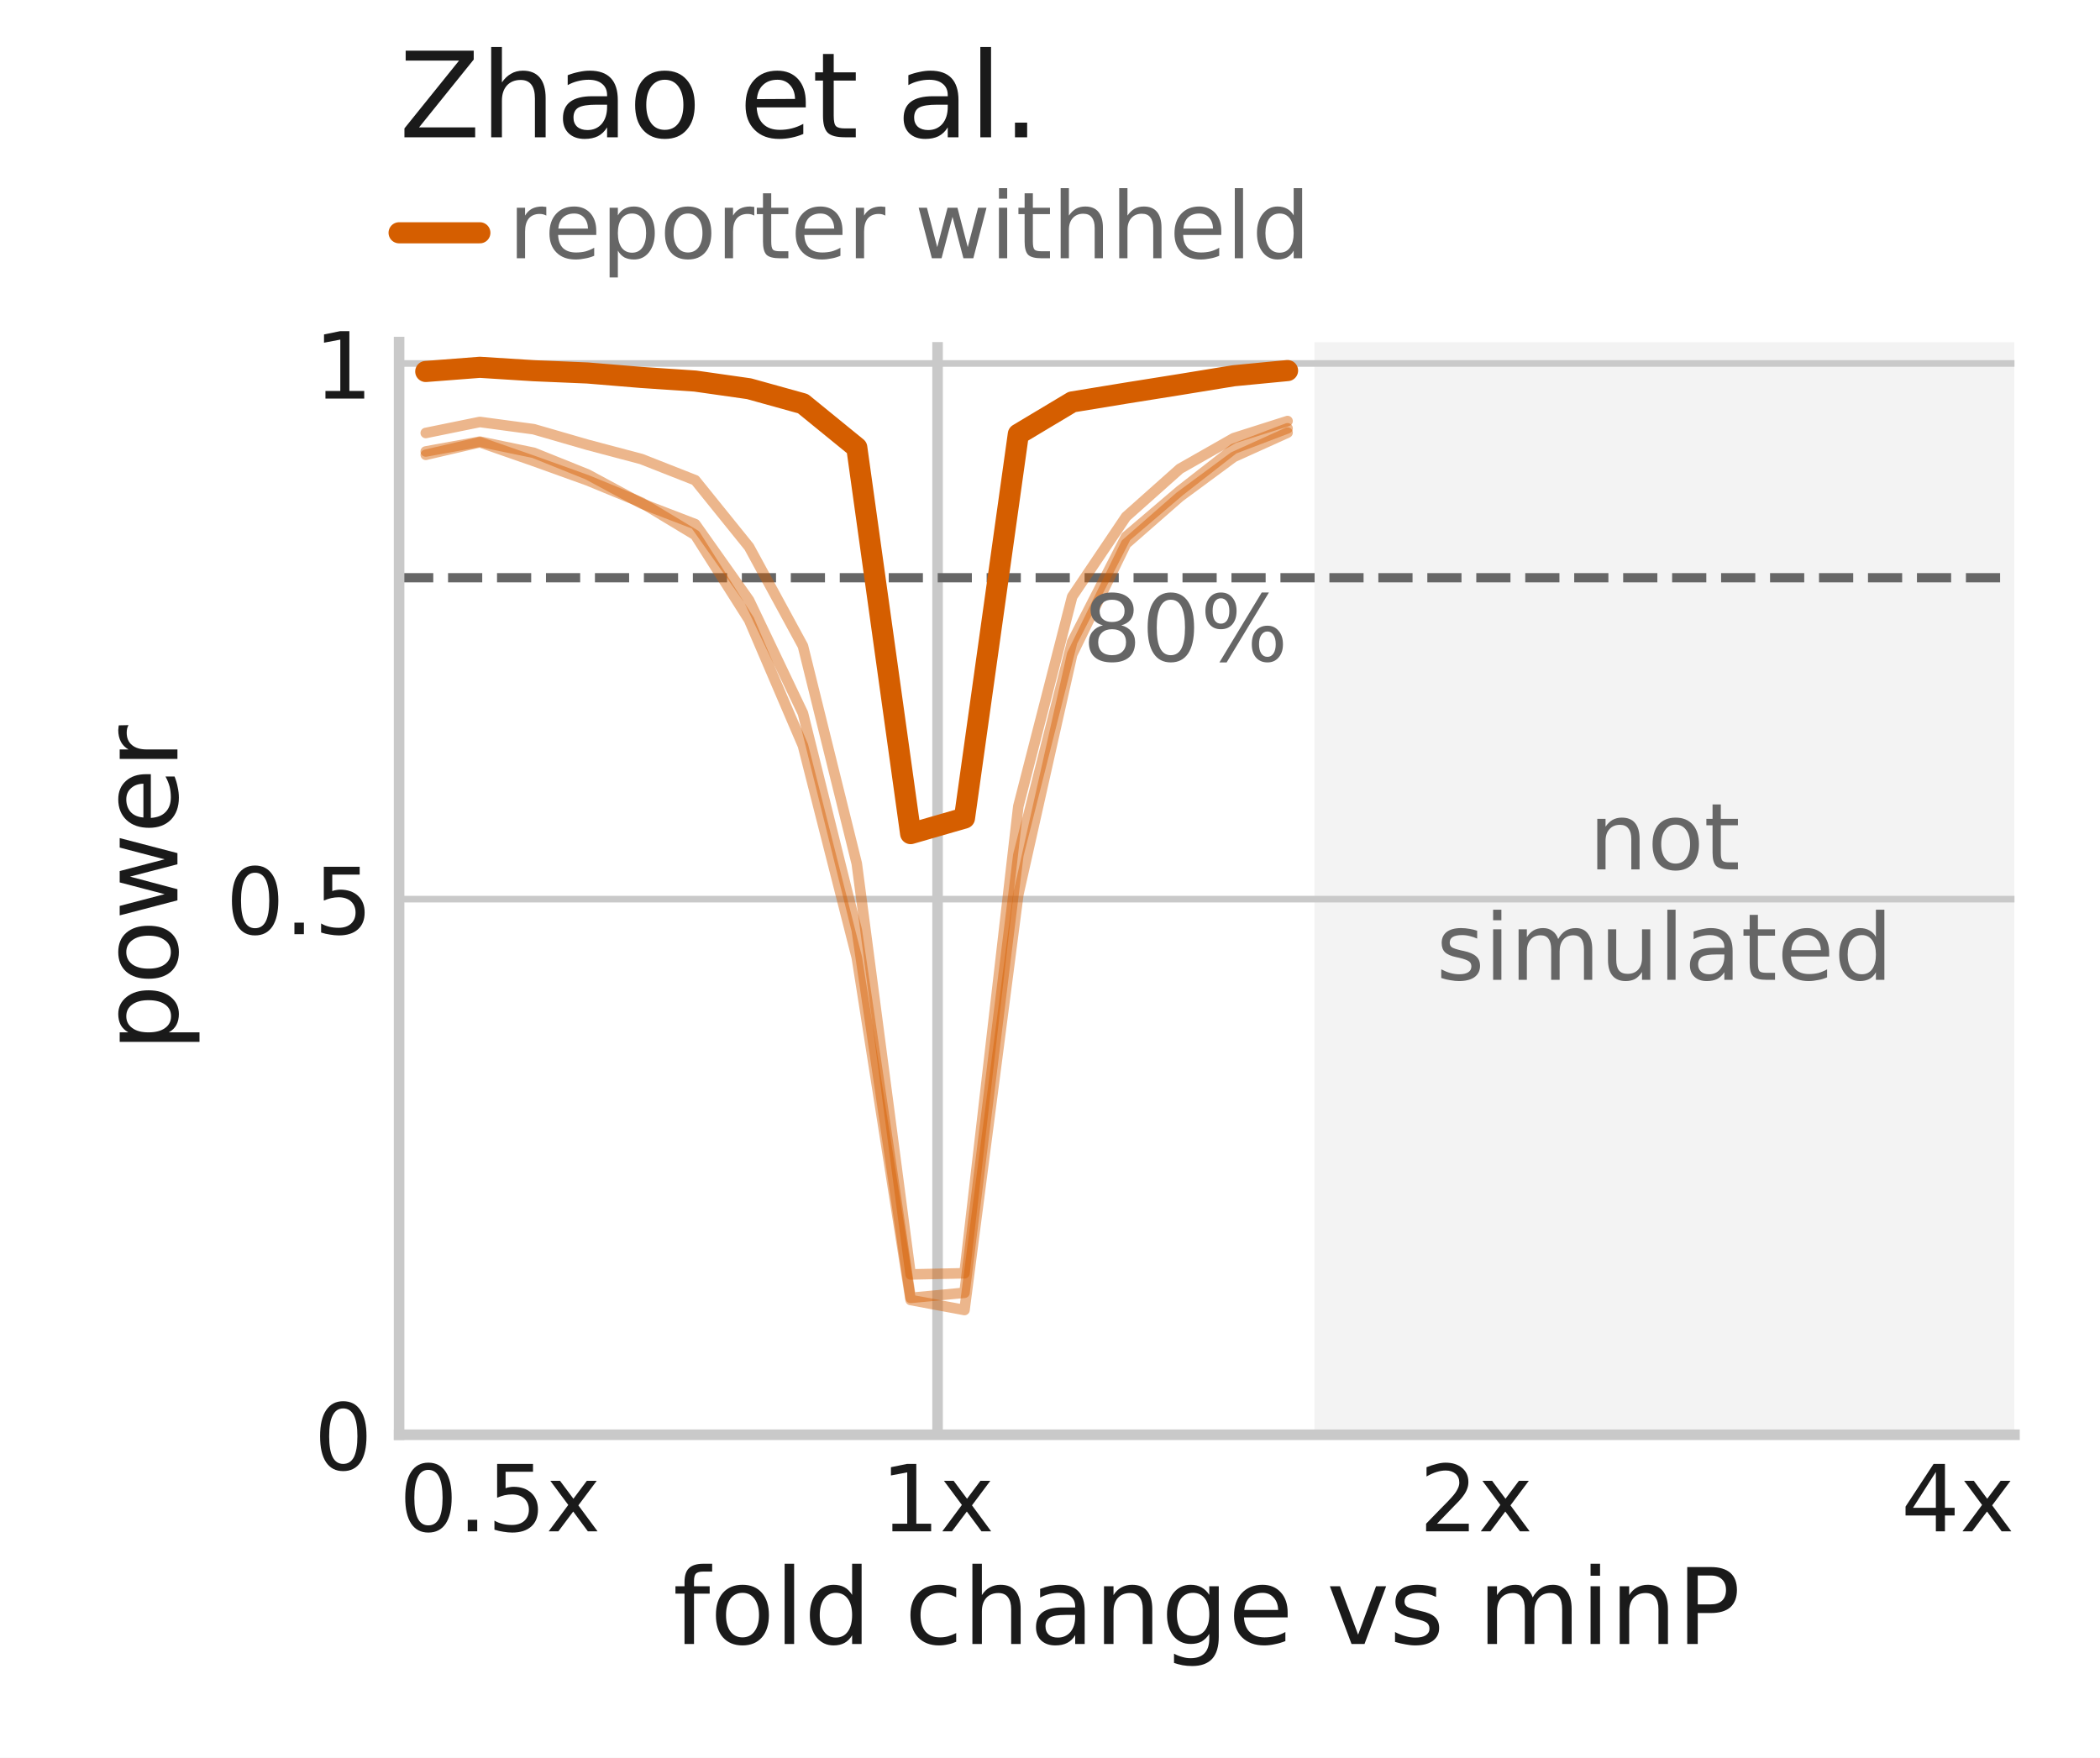
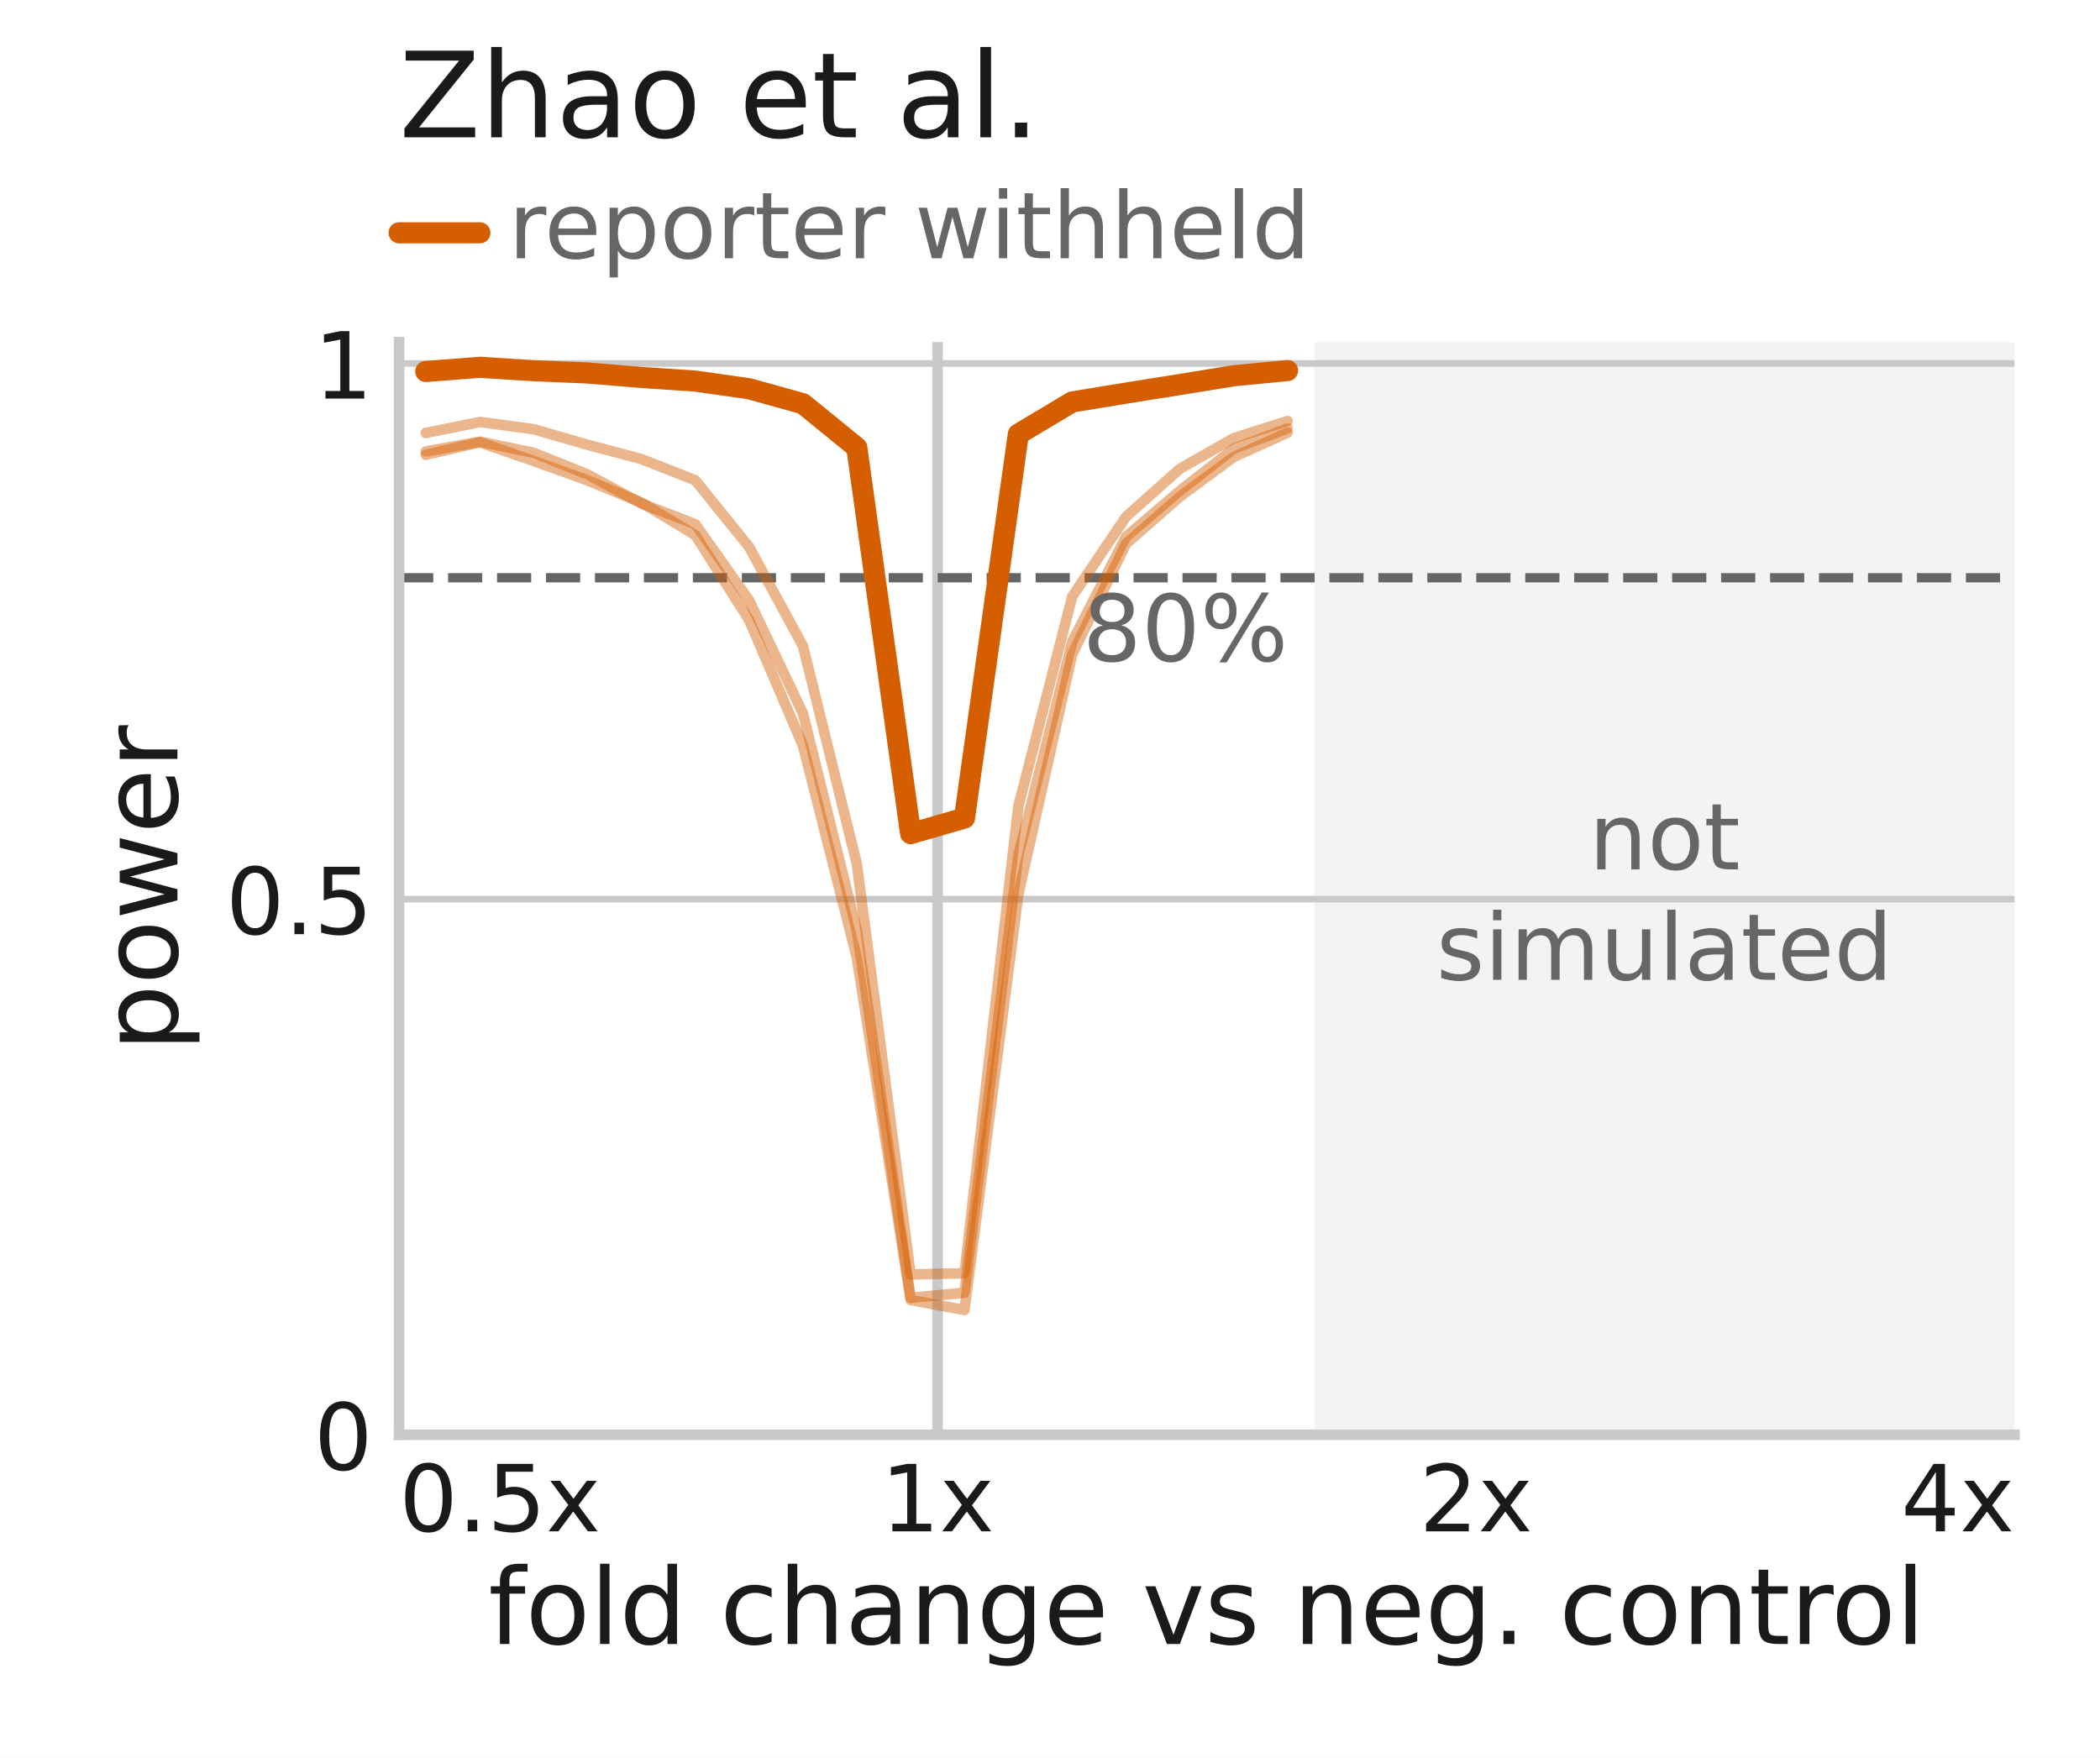
<svg xmlns="http://www.w3.org/2000/svg" width="159.12pt" height="133.2pt" viewBox="0 0 159.12 133.2" version="1.1">
  <defs>
    <style type="text/css">*{stroke-linejoin: round; stroke-linecap: butt}</style>
  </defs>
  <g id="figure_1">
    <g id="patch_1">
      <path d="M 0 133.2  L 159.12 133.2  L 159.12 0  L 0 0  z " style="fill: #ffffff" />
    </g>
    <g id="axes_1">
      <g id="patch_2">
        <path d="M 30.24 108.72  L 152.64 108.72  L 152.64 25.92  L 30.24 25.92  z " style="fill: #ffffff" />
      </g>
      <g id="patch_3">
-         <path d="M 99.6 108.72  L 152.64 108.72  L 152.64 25.92  L 99.6 25.92  z " clip-path="url(#pea4a7af802)" style="fill: #c9c9c9; opacity: 0.22" />
+         <path d="M 99.6 108.72  L 152.64 108.72  L 152.64 25.92  L 99.6 25.92  z " clip-path="url(#p68b68f882f)" style="fill: #c9c9c9; opacity: 0.22" />
      </g>
      <g id="matplotlib.axis_1">
        <g id="xtick_1">
          <g id="line2d_1" />
          <g id="text_1">
            <text style="font-size: 7px; font-family: 'DejaVu Sans', 'Bitstream Vera Sans', 'Computer Modern Sans Serif', 'Lucida Grande', 'Verdana', 'Geneva', 'Lucid', 'Arial', 'Helvetica', 'Avant Garde', sans-serif; text-anchor: start; fill: #1a1a1a" x="30.24" y="116.039" transform="rotate(-0 30.24 116.0389)">0.5x</text>
          </g>
        </g>
        <g id="xtick_2">
          <g id="line2d_2" />
          <g id="text_2">
            <text style="font-size: 7px; font-family: 'DejaVu Sans', 'Bitstream Vera Sans', 'Computer Modern Sans Serif', 'Lucida Grande', 'Verdana', 'Geneva', 'Lucid', 'Arial', 'Helvetica', 'Avant Garde', sans-serif; text-anchor: middle; fill: #1a1a1a" x="71.04" y="116.039" transform="rotate(-0 71.04 116.0389)">1x</text>
          </g>
        </g>
        <g id="xtick_3">
          <g id="line2d_3" />
          <g id="text_3">
            <text style="font-size: 7px; font-family: 'DejaVu Sans', 'Bitstream Vera Sans', 'Computer Modern Sans Serif', 'Lucida Grande', 'Verdana', 'Geneva', 'Lucid', 'Arial', 'Helvetica', 'Avant Garde', sans-serif; text-anchor: middle; fill: #1a1a1a" x="111.84" y="116.039" transform="rotate(-0 111.84 116.0389)">2x</text>
          </g>
        </g>
        <g id="xtick_4">
          <g id="line2d_4" />
          <g id="text_4">
            <text style="font-size: 7px; font-family: 'DejaVu Sans', 'Bitstream Vera Sans', 'Computer Modern Sans Serif', 'Lucida Grande', 'Verdana', 'Geneva', 'Lucid', 'Arial', 'Helvetica', 'Avant Garde', sans-serif; text-anchor: end; fill: #1a1a1a" x="152.64" y="116.039" transform="rotate(-0 152.64 116.0389)">4x</text>
          </g>
        </g>
        <g id="text_5">
-           <text style="font-size: 8px; font-family: 'DejaVu Sans', 'Bitstream Vera Sans', 'Computer Modern Sans Serif', 'Lucida Grande', 'Verdana', 'Geneva', 'Lucid', 'Arial', 'Helvetica', 'Avant Garde', sans-serif; text-anchor: middle; fill: #1a1a1a" x="91.44" y="124.573" transform="rotate(-0 91.44 124.5734)">fold change vs minP</text>
+           <text style="font-size: 8px; font-family: 'DejaVu Sans', 'Bitstream Vera Sans', 'Computer Modern Sans Serif', 'Lucida Grande', 'Verdana', 'Geneva', 'Lucid', 'Arial', 'Helvetica', 'Avant Garde', sans-serif; text-anchor: middle; fill: #1a1a1a" x="91.44" y="124.573" transform="rotate(-0 91.44 124.5734)">fold change vs neg. control</text>
        </g>
      </g>
      <g id="matplotlib.axis_2">
        <g id="ytick_1">
          <g id="line2d_5">
-             <path d="M 30.24 108.72  L 152.64 108.72  " clip-path="url(#pea4a7af802)" style="fill: none; stroke: #c9c9c9; stroke-width: 0.5; stroke-linecap: square" />
+             <path d="M 30.24 108.72  L 152.64 108.72  " clip-path="url(#p68b68f882f)" style="fill: none; stroke: #c9c9c9; stroke-width: 0.5; stroke-linecap: square" />
          </g>
          <g id="line2d_6" />
          <g id="text_6">
            <text style="font-size: 7px; font-family: 'DejaVu Sans', 'Bitstream Vera Sans', 'Computer Modern Sans Serif', 'Lucida Grande', 'Verdana', 'Geneva', 'Lucid', 'Arial', 'Helvetica', 'Avant Garde', sans-serif; text-anchor: end; fill: #1a1a1a" x="28.24" y="111.379" transform="rotate(-0 28.24 111.3795)">0</text>
          </g>
        </g>
        <g id="ytick_2">
          <g id="line2d_7">
-             <path d="M 30.24 68.132  L 152.64 68.132  " clip-path="url(#pea4a7af802)" style="fill: none; stroke: #c9c9c9; stroke-width: 0.5; stroke-linecap: square" />
+             <path d="M 30.24 68.132  L 152.64 68.132  " clip-path="url(#p68b68f882f)" style="fill: none; stroke: #c9c9c9; stroke-width: 0.5; stroke-linecap: square" />
          </g>
          <g id="line2d_8" />
          <g id="text_7">
            <text style="font-size: 7px; font-family: 'DejaVu Sans', 'Bitstream Vera Sans', 'Computer Modern Sans Serif', 'Lucida Grande', 'Verdana', 'Geneva', 'Lucid', 'Arial', 'Helvetica', 'Avant Garde', sans-serif; text-anchor: end; fill: #1a1a1a" x="28.24" y="70.791" transform="rotate(-0 28.24 70.79122)">0.5</text>
          </g>
        </g>
        <g id="ytick_3">
          <g id="line2d_9">
-             <path d="M 30.24 27.544  L 152.64 27.544  " clip-path="url(#pea4a7af802)" style="fill: none; stroke: #c9c9c9; stroke-width: 0.5; stroke-linecap: square" />
+             <path d="M 30.24 27.544  L 152.64 27.544  " clip-path="url(#p68b68f882f)" style="fill: none; stroke: #c9c9c9; stroke-width: 0.5; stroke-linecap: square" />
          </g>
          <g id="line2d_10" />
          <g id="text_8">
            <text style="font-size: 7px; font-family: 'DejaVu Sans', 'Bitstream Vera Sans', 'Computer Modern Sans Serif', 'Lucida Grande', 'Verdana', 'Geneva', 'Lucid', 'Arial', 'Helvetica', 'Avant Garde', sans-serif; text-anchor: end; fill: #1a1a1a" x="28.24" y="30.203" transform="rotate(-0 28.24 30.20298)">1</text>
          </g>
        </g>
        <g id="text_9">
          <text style="font-size: 8px; font-family: 'DejaVu Sans', 'Bitstream Vera Sans', 'Computer Modern Sans Serif', 'Lucida Grande', 'Verdana', 'Geneva', 'Lucid', 'Arial', 'Helvetica', 'Avant Garde', sans-serif; text-anchor: middle; fill: #1a1a1a" x="13.444" y="67.32" transform="rotate(-90 13.44406 67.32)">power</text>
        </g>
      </g>
      <g id="text_10">
        <text style="font-size: 7px; font-family: 'DejaVu Sans', 'Bitstream Vera Sans', 'Computer Modern Sans Serif', 'Lucida Grande', 'Verdana', 'Geneva', 'Lucid', 'Arial', 'Helvetica', 'Avant Garde', sans-serif; fill: #666666" transform="translate(120.3882 65.87815)">not</text>
        <text style="font-size: 7px; font-family: 'DejaVu Sans', 'Bitstream Vera Sans', 'Computer Modern Sans Serif', 'Lucida Grande', 'Verdana', 'Geneva', 'Lucid', 'Arial', 'Helvetica', 'Avant Garde', sans-serif; fill: #666666" transform="translate(108.8322 74.24851)">simulated</text>
      </g>
      <g id="line2d_11">
-         <path d="M 71.04 108.72  L 71.04 25.92  " clip-path="url(#pea4a7af802)" style="fill: none; stroke: #c9c9c9; stroke-width: 0.8; stroke-linecap: square" />
+         <path d="M 71.04 108.72  L 71.04 25.92  " clip-path="url(#p68b68f882f)" style="fill: none; stroke: #c9c9c9; stroke-width: 0.8; stroke-linecap: square" />
      </g>
      <g id="line2d_12">
-         <path d="M 30.24 43.779  L 152.64 43.779  " clip-path="url(#pea4a7af802)" style="fill: none; stroke-dasharray: 2.59,1.12; stroke-dashoffset: 0; stroke: #666666; stroke-width: 0.7" />
+         <path d="M 30.24 43.779  L 152.64 43.779  " clip-path="url(#p68b68f882f)" style="fill: none; stroke-dasharray: 2.59,1.12; stroke-dashoffset: 0; stroke: #666666; stroke-width: 0.7" />
      </g>
      <g id="patch_4">
        <path d="M 30.24 108.72  L 30.24 25.92  " style="fill: none; stroke: #c9c9c9; stroke-width: 0.8; stroke-linejoin: miter; stroke-linecap: square" />
      </g>
      <g id="patch_5">
        <path d="M 30.24 108.72  L 152.64 108.72  " style="fill: none; stroke: #c9c9c9; stroke-width: 0.8; stroke-linejoin: miter; stroke-linecap: square" />
      </g>
      <g id="line2d_13">
-         <path d="M 32.26 34.464  L 36.36 33.512  L 40.44 34.934  L 44.52 36.402  L 48.6 38.083  L 52.68 40.544  L 56.76 46.979  L 60.84 56.503  L 64.92 72.556  L 69 98.509  L 73.08 99.267  L 77.16 67.785  L 81.24 49.59  L 85.32 41.209  L 89.4 37.64  L 93.48 34.628  L 97.56 32.783  " clip-path="url(#pea4a7af802)" style="fill: none; stroke: #d55e00; stroke-opacity: 0.45; stroke-width: 0.8; stroke-linecap: round" />
+         <path d="M 32.26 34.464  L 36.36 33.512  L 40.44 34.934  L 44.52 36.402  L 48.6 38.083  L 52.68 40.544  L 56.76 46.979  L 60.84 56.503  L 64.92 72.556  L 69 98.509  L 73.08 99.267  L 77.16 67.785  L 81.24 49.59  L 85.32 41.209  L 89.4 37.64  L 93.48 34.628  L 97.56 32.783  " clip-path="url(#p68b68f882f)" style="fill: none; stroke: #d55e00; stroke-opacity: 0.45; stroke-width: 0.8; stroke-linecap: round" />
      </g>
      <g id="line2d_14">
-         <path d="M 32.26 32.81  L 36.36 31.975  L 40.44 32.524  L 44.52 33.705  L 48.6 34.786  L 52.68 36.391  L 56.76 41.447  L 60.84 48.954  L 64.92 65.443  L 69 96.571  L 73.08 96.484  L 77.16 61.103  L 81.24 45.213  L 85.32 39.156  L 89.4 35.523  L 93.48 33.203  L 97.56 31.906  " clip-path="url(#pea4a7af802)" style="fill: none; stroke: #d55e00; stroke-opacity: 0.45; stroke-width: 0.8; stroke-linecap: round" />
+         <path d="M 32.26 32.81  L 36.36 31.975  L 40.44 32.524  L 44.52 33.705  L 48.6 34.786  L 52.68 36.391  L 56.76 41.447  L 60.84 48.954  L 64.92 65.443  L 69 96.571  L 73.08 96.484  L 77.16 61.103  L 81.24 45.213  L 85.32 39.156  L 89.4 35.523  L 93.48 33.203  L 97.56 31.906  " clip-path="url(#p68b68f882f)" style="fill: none; stroke: #d55e00; stroke-opacity: 0.45; stroke-width: 0.8; stroke-linecap: round" />
      </g>
      <g id="line2d_15">
-         <path d="M 32.26 34.211  L 36.36 33.466  L 40.44 34.311  L 44.52 35.953  L 48.6 38.151  L 52.68 39.72  L 56.76 45.489  L 60.84 54.051  L 64.92 70.489  L 69 98.348  L 73.08 97.961  L 77.16 64.805  L 81.24 48.636  L 85.32 40.668  L 89.4 37.191  L 93.48 34.009  L 97.56 32.456  " clip-path="url(#pea4a7af802)" style="fill: none; stroke: #d55e00; stroke-opacity: 0.45; stroke-width: 0.8; stroke-linecap: round" />
+         <path d="M 32.26 34.211  L 36.36 33.466  L 40.44 34.311  L 44.52 35.953  L 48.6 38.151  L 52.68 39.72  L 56.76 45.489  L 60.84 54.051  L 64.92 70.489  L 69 98.348  L 73.08 97.961  L 77.16 64.805  L 81.24 48.636  L 85.32 40.668  L 89.4 37.191  L 93.48 34.009  L 97.56 32.456  " clip-path="url(#p68b68f882f)" style="fill: none; stroke: #d55e00; stroke-opacity: 0.45; stroke-width: 0.8; stroke-linecap: round" />
      </g>
      <g id="text_11">
        <text style="font-size: 7px; font-family: 'DejaVu Sans', 'Bitstream Vera Sans', 'Computer Modern Sans Serif', 'Lucida Grande', 'Verdana', 'Geneva', 'Lucid', 'Arial', 'Helvetica', 'Avant Garde', sans-serif; text-anchor: end; fill: #666666" x="97.6" y="50.098" transform="rotate(-0 97.6 50.09773)">80%</text>
      </g>
      <g id="line2d_16">
-         <path d="M 32.26 28.15  L 36.36 27.833  L 40.44 28.091  L 44.52 28.264  L 48.6 28.601  L 52.68 28.876  L 56.76 29.457  L 60.84 30.591  L 64.92 33.915  L 69 63.168  L 73.08 61.99  L 77.16 32.9  L 81.24 30.458  L 85.32 29.789  L 89.4 29.138  L 93.48 28.474  L 97.56 28.081  " clip-path="url(#pea4a7af802)" style="fill: none; stroke: #d55e00; stroke-width: 1.6; stroke-linecap: round" />
+         <path d="M 32.26 28.15  L 36.36 27.833  L 40.44 28.091  L 44.52 28.264  L 48.6 28.601  L 52.68 28.876  L 56.76 29.457  L 60.84 30.591  L 64.92 33.915  L 69 63.168  L 73.08 61.99  L 77.16 32.9  L 81.24 30.458  L 85.32 29.789  L 89.4 29.138  L 93.48 28.474  L 97.56 28.081  " clip-path="url(#p68b68f882f)" style="fill: none; stroke: #d55e00; stroke-width: 1.6; stroke-linecap: round" />
      </g>
    </g>
    <g id="line2d_17">
      <path d="M 30.24 17.64  L 36.36 17.64  " style="fill: none; stroke: #d55e00; stroke-width: 1.6; stroke-linecap: round" />
    </g>
    <g id="text_12">
      <text style="font-size: 9px; font-family: 'DejaVu Sans', 'Bitstream Vera Sans', 'Computer Modern Sans Serif', 'Lucida Grande', 'Verdana', 'Geneva', 'Lucid', 'Arial', 'Helvetica', 'Avant Garde', sans-serif; text-anchor: start; fill: #1a1a1a" x="30.24" y="10.403" transform="rotate(-0 30.24 10.40344)">Zhao et al.</text>
    </g>
    <g id="text_13">
      <text style="font-size: 7px; font-family: 'DejaVu Sans', 'Bitstream Vera Sans', 'Computer Modern Sans Serif', 'Lucida Grande', 'Verdana', 'Geneva', 'Lucid', 'Arial', 'Helvetica', 'Avant Garde', sans-serif; text-anchor: start; fill: #666666" x="38.52" y="19.572" transform="rotate(-0 38.52 19.57156)">reporter withheld</text>
    </g>
  </g>
  <defs>
-     <clipPath id="pea4a7af802">
+     <clipPath id="p68b68f882f">
      <rect x="30.24" y="25.92" width="122.4" height="82.8" />
    </clipPath>
  </defs>
</svg>
